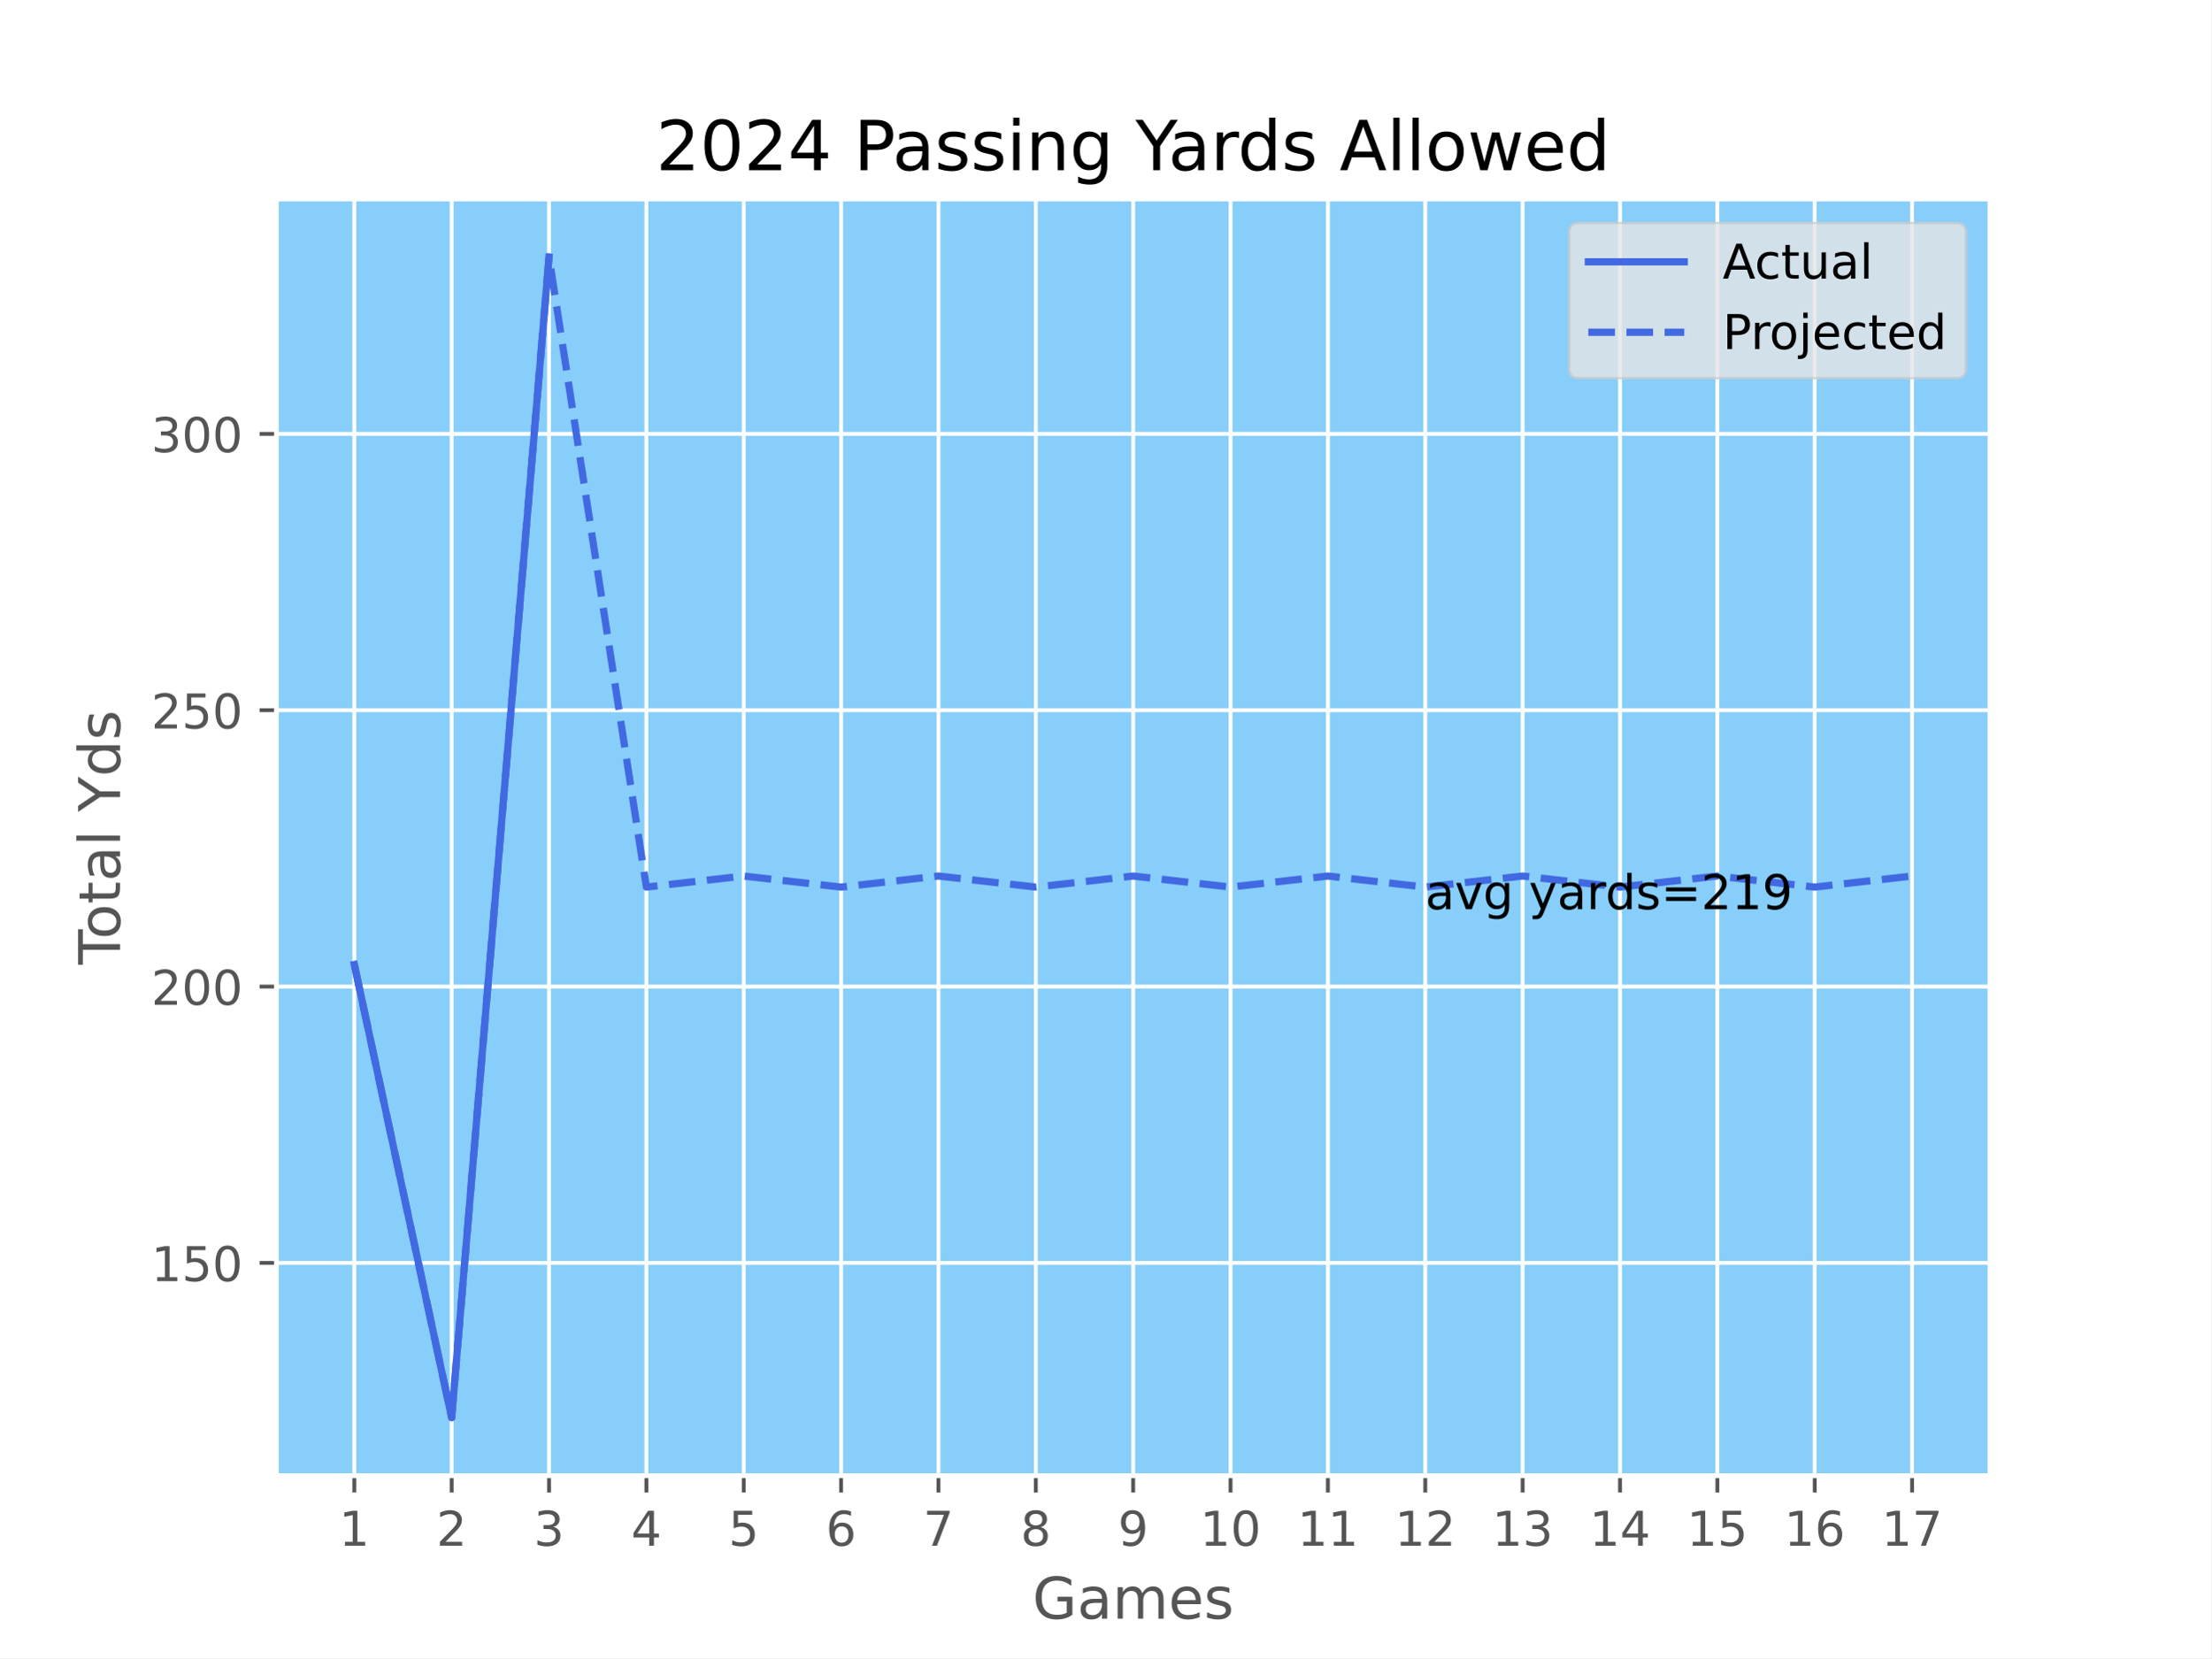
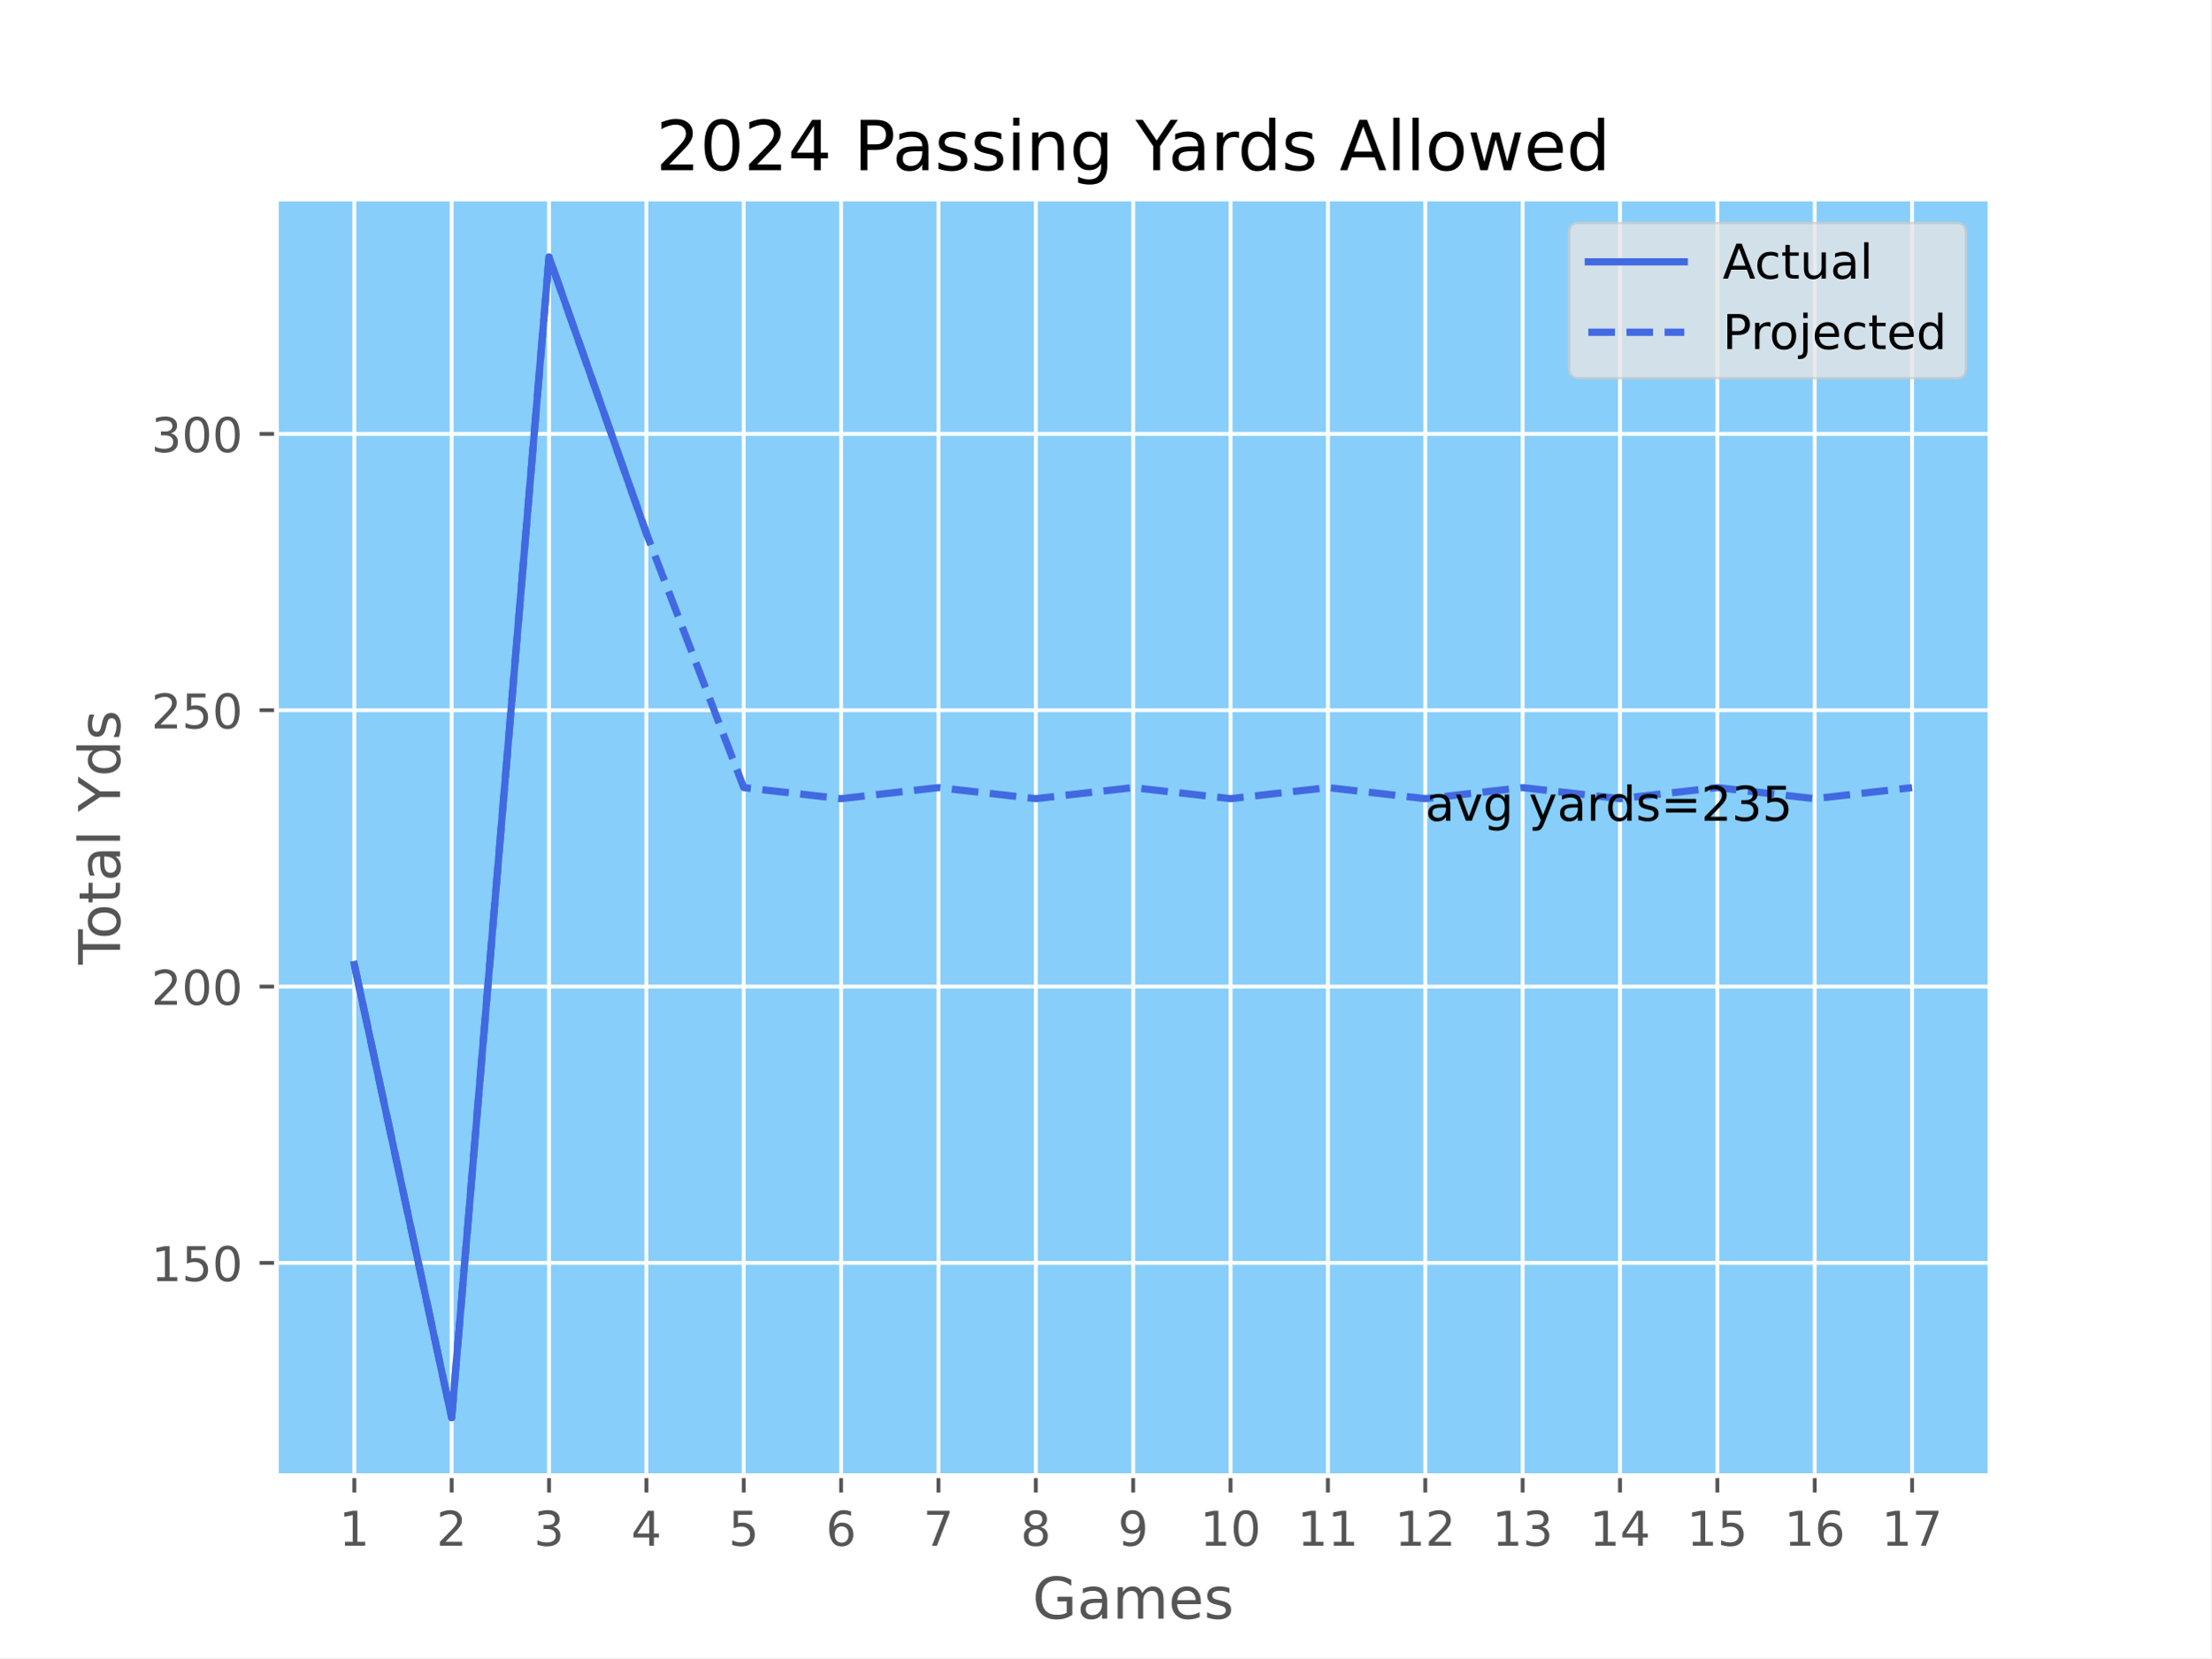
<svg xmlns="http://www.w3.org/2000/svg" xmlns:xlink="http://www.w3.org/1999/xlink" width="460.8pt" height="345.6pt" viewBox="0 0 460.8 345.6" version="1.1">
  <defs>
    <style type="text/css">*{stroke-linejoin: round; stroke-linecap: butt}</style>
  </defs>
  <g id="figure_1">
    <g id="patch_1">
      <path d="M 0 345.6  L 460.8 345.6  L 460.8 0  L 0 0  z " style="fill: #ffffff" />
    </g>
    <g id="axes_1">
      <g id="patch_2">
        <path d="M 57.6 307.584  L 414.72 307.584  L 414.72 41.472  L 57.6 41.472  z " style="fill: #87cefa" />
      </g>
      <g id="matplotlib.axis_1">
        <g id="xtick_1">
          <g id="line2d_1">
-             <path d="M 73.833 307.584  L 73.833 41.472  " clip-path="url(#p786f160456)" style="fill: none; stroke: #ffffff; stroke-width: 0.8; stroke-linecap: square" />
+             <path d="M 73.833 307.584  L 73.833 41.472  " clip-path="url(#pdea2c6ac23)" style="fill: none; stroke: #ffffff; stroke-width: 0.8; stroke-linecap: square" />
          </g>
          <g id="line2d_2">
            <defs>
-               <path id="mcdeb51362e" d="M 0 0  L 0 3.5  " style="stroke: #555555; stroke-width: 0.8" />
+               <path id="m2941af5ad9" d="M 0 0  L 0 3.5  " style="stroke: #555555; stroke-width: 0.8" />
            </defs>
            <g>
-               <use xlink:href="#mcdeb51362e" x="73.833" y="307.584" style="fill: #555555; stroke: #555555; stroke-width: 0.8" />
+               <use xlink:href="#m2941af5ad9" x="73.833" y="307.584" style="fill: #555555; stroke: #555555; stroke-width: 0.8" />
            </g>
          </g>
          <g id="text_1">
            <g style="fill: #555555" transform="translate(70.65148 322.1824) scale(0.1 -0.1)">
              <defs>
                <path id="DejaVuSans-31" d="M 794 531  L 1825 531  L 1825 4091  L 703 3866  L 703 4441  L 1819 4666  L 2450 4666  L 2450 531  L 3481 531  L 3481 0  L 794 0  L 794 531  z " transform="scale(0.015625)" />
              </defs>
              <use xlink:href="#DejaVuSans-31" />
            </g>
          </g>
        </g>
        <g id="xtick_2">
          <g id="line2d_3">
-             <path d="M 94.124 307.584  L 94.124 41.472  " clip-path="url(#p786f160456)" style="fill: none; stroke: #ffffff; stroke-width: 0.8; stroke-linecap: square" />
+             <path d="M 94.124 307.584  L 94.124 41.472  " clip-path="url(#pdea2c6ac23)" style="fill: none; stroke: #ffffff; stroke-width: 0.8; stroke-linecap: square" />
          </g>
          <g id="line2d_4">
            <g>
-               <use xlink:href="#mcdeb51362e" x="94.124" y="307.584" style="fill: #555555; stroke: #555555; stroke-width: 0.8" />
+               <use xlink:href="#m2941af5ad9" x="94.124" y="307.584" style="fill: #555555; stroke: #555555; stroke-width: 0.8" />
            </g>
          </g>
          <g id="text_2">
            <g style="fill: #555555" transform="translate(90.94239 322.1824) scale(0.1 -0.1)">
              <defs>
                <path id="DejaVuSans-32" d="M 1228 531  L 3431 531  L 3431 0  L 469 0  L 469 531  Q 828 903 1448 1529  Q 2069 2156 2228 2338  Q 2531 2678 2651 2914  Q 2772 3150 2772 3378  Q 2772 3750 2511 3984  Q 2250 4219 1831 4219  Q 1534 4219 1204 4116  Q 875 4013 500 3803  L 500 4441  Q 881 4594 1212 4672  Q 1544 4750 1819 4750  Q 2544 4750 2975 4387  Q 3406 4025 3406 3419  Q 3406 3131 3298 2873  Q 3191 2616 2906 2266  Q 2828 2175 2409 1742  Q 1991 1309 1228 531  z " transform="scale(0.015625)" />
              </defs>
              <use xlink:href="#DejaVuSans-32" />
            </g>
          </g>
        </g>
        <g id="xtick_3">
          <g id="line2d_5">
-             <path d="M 114.415 307.584  L 114.415 41.472  " clip-path="url(#p786f160456)" style="fill: none; stroke: #ffffff; stroke-width: 0.8; stroke-linecap: square" />
+             <path d="M 114.415 307.584  L 114.415 41.472  " clip-path="url(#pdea2c6ac23)" style="fill: none; stroke: #ffffff; stroke-width: 0.8; stroke-linecap: square" />
          </g>
          <g id="line2d_6">
            <g>
-               <use xlink:href="#mcdeb51362e" x="114.415" y="307.584" style="fill: #555555; stroke: #555555; stroke-width: 0.8" />
+               <use xlink:href="#m2941af5ad9" x="114.415" y="307.584" style="fill: #555555; stroke: #555555; stroke-width: 0.8" />
            </g>
          </g>
          <g id="text_3">
            <g style="fill: #555555" transform="translate(111.2333 322.1824) scale(0.1 -0.1)">
              <defs>
                <path id="DejaVuSans-33" d="M 2597 2516  Q 3050 2419 3304 2112  Q 3559 1806 3559 1356  Q 3559 666 3084 287  Q 2609 -91 1734 -91  Q 1441 -91 1130 -33  Q 819 25 488 141  L 488 750  Q 750 597 1062 519  Q 1375 441 1716 441  Q 2309 441 2620 675  Q 2931 909 2931 1356  Q 2931 1769 2642 2001  Q 2353 2234 1838 2234  L 1294 2234  L 1294 2753  L 1863 2753  Q 2328 2753 2575 2939  Q 2822 3125 2822 3475  Q 2822 3834 2567 4026  Q 2313 4219 1838 4219  Q 1578 4219 1281 4162  Q 984 4106 628 3988  L 628 4550  Q 988 4650 1302 4700  Q 1616 4750 1894 4750  Q 2613 4750 3031 4423  Q 3450 4097 3450 3541  Q 3450 3153 3228 2886  Q 3006 2619 2597 2516  z " transform="scale(0.015625)" />
              </defs>
              <use xlink:href="#DejaVuSans-33" />
            </g>
          </g>
        </g>
        <g id="xtick_4">
          <g id="line2d_7">
-             <path d="M 134.705 307.584  L 134.705 41.472  " clip-path="url(#p786f160456)" style="fill: none; stroke: #ffffff; stroke-width: 0.8; stroke-linecap: square" />
+             <path d="M 134.705 307.584  L 134.705 41.472  " clip-path="url(#pdea2c6ac23)" style="fill: none; stroke: #ffffff; stroke-width: 0.8; stroke-linecap: square" />
          </g>
          <g id="line2d_8">
            <g>
-               <use xlink:href="#mcdeb51362e" x="134.705" y="307.584" style="fill: #555555; stroke: #555555; stroke-width: 0.8" />
+               <use xlink:href="#m2941af5ad9" x="134.705" y="307.584" style="fill: #555555; stroke: #555555; stroke-width: 0.8" />
            </g>
          </g>
          <g id="text_4">
            <g style="fill: #555555" transform="translate(131.5242 322.1824) scale(0.1 -0.1)">
              <defs>
                <path id="DejaVuSans-34" d="M 2419 4116  L 825 1625  L 2419 1625  L 2419 4116  z M 2253 4666  L 3047 4666  L 3047 1625  L 3713 1625  L 3713 1100  L 3047 1100  L 3047 0  L 2419 0  L 2419 1100  L 313 1100  L 313 1709  L 2253 4666  z " transform="scale(0.015625)" />
              </defs>
              <use xlink:href="#DejaVuSans-34" />
            </g>
          </g>
        </g>
        <g id="xtick_5">
          <g id="line2d_9">
-             <path d="M 154.996 307.584  L 154.996 41.472  " clip-path="url(#p786f160456)" style="fill: none; stroke: #ffffff; stroke-width: 0.8; stroke-linecap: square" />
+             <path d="M 154.996 307.584  L 154.996 41.472  " clip-path="url(#pdea2c6ac23)" style="fill: none; stroke: #ffffff; stroke-width: 0.8; stroke-linecap: square" />
          </g>
          <g id="line2d_10">
            <g>
-               <use xlink:href="#mcdeb51362e" x="154.996" y="307.584" style="fill: #555555; stroke: #555555; stroke-width: 0.8" />
+               <use xlink:href="#m2941af5ad9" x="154.996" y="307.584" style="fill: #555555; stroke: #555555; stroke-width: 0.8" />
            </g>
          </g>
          <g id="text_5">
            <g style="fill: #555555" transform="translate(151.8151 322.1824) scale(0.1 -0.1)">
              <defs>
                <path id="DejaVuSans-35" d="M 691 4666  L 3169 4666  L 3169 4134  L 1269 4134  L 1269 2991  Q 1406 3038 1543 3061  Q 1681 3084 1819 3084  Q 2600 3084 3056 2656  Q 3513 2228 3513 1497  Q 3513 744 3044 326  Q 2575 -91 1722 -91  Q 1428 -91 1123 -41  Q 819 9 494 109  L 494 744  Q 775 591 1075 516  Q 1375 441 1709 441  Q 2250 441 2565 725  Q 2881 1009 2881 1497  Q 2881 1984 2565 2268  Q 2250 2553 1709 2553  Q 1456 2553 1204 2497  Q 953 2441 691 2322  L 691 4666  z " transform="scale(0.015625)" />
              </defs>
              <use xlink:href="#DejaVuSans-35" />
            </g>
          </g>
        </g>
        <g id="xtick_6">
          <g id="line2d_11">
-             <path d="M 175.287 307.584  L 175.287 41.472  " clip-path="url(#p786f160456)" style="fill: none; stroke: #ffffff; stroke-width: 0.8; stroke-linecap: square" />
+             <path d="M 175.287 307.584  L 175.287 41.472  " clip-path="url(#pdea2c6ac23)" style="fill: none; stroke: #ffffff; stroke-width: 0.8; stroke-linecap: square" />
          </g>
          <g id="line2d_12">
            <g>
-               <use xlink:href="#mcdeb51362e" x="175.287" y="307.584" style="fill: #555555; stroke: #555555; stroke-width: 0.8" />
+               <use xlink:href="#m2941af5ad9" x="175.287" y="307.584" style="fill: #555555; stroke: #555555; stroke-width: 0.8" />
            </g>
          </g>
          <g id="text_6">
            <g style="fill: #555555" transform="translate(172.106 322.1824) scale(0.1 -0.1)">
              <defs>
                <path id="DejaVuSans-36" d="M 2113 2584  Q 1688 2584 1439 2293  Q 1191 2003 1191 1497  Q 1191 994 1439 701  Q 1688 409 2113 409  Q 2538 409 2786 701  Q 3034 994 3034 1497  Q 3034 2003 2786 2293  Q 2538 2584 2113 2584  z M 3366 4563  L 3366 3988  Q 3128 4100 2886 4159  Q 2644 4219 2406 4219  Q 1781 4219 1451 3797  Q 1122 3375 1075 2522  Q 1259 2794 1537 2939  Q 1816 3084 2150 3084  Q 2853 3084 3261 2657  Q 3669 2231 3669 1497  Q 3669 778 3244 343  Q 2819 -91 2113 -91  Q 1303 -91 875 529  Q 447 1150 447 2328  Q 447 3434 972 4092  Q 1497 4750 2381 4750  Q 2619 4750 2861 4703  Q 3103 4656 3366 4563  z " transform="scale(0.015625)" />
              </defs>
              <use xlink:href="#DejaVuSans-36" />
            </g>
          </g>
        </g>
        <g id="xtick_7">
          <g id="line2d_13">
-             <path d="M 195.578 307.584  L 195.578 41.472  " clip-path="url(#p786f160456)" style="fill: none; stroke: #ffffff; stroke-width: 0.8; stroke-linecap: square" />
+             <path d="M 195.578 307.584  L 195.578 41.472  " clip-path="url(#pdea2c6ac23)" style="fill: none; stroke: #ffffff; stroke-width: 0.8; stroke-linecap: square" />
          </g>
          <g id="line2d_14">
            <g>
-               <use xlink:href="#mcdeb51362e" x="195.578" y="307.584" style="fill: #555555; stroke: #555555; stroke-width: 0.8" />
+               <use xlink:href="#m2941af5ad9" x="195.578" y="307.584" style="fill: #555555; stroke: #555555; stroke-width: 0.8" />
            </g>
          </g>
          <g id="text_7">
            <g style="fill: #555555" transform="translate(192.3969 322.1824) scale(0.1 -0.1)">
              <defs>
                <path id="DejaVuSans-37" d="M 525 4666  L 3525 4666  L 3525 4397  L 1831 0  L 1172 0  L 2766 4134  L 525 4134  L 525 4666  z " transform="scale(0.015625)" />
              </defs>
              <use xlink:href="#DejaVuSans-37" />
            </g>
          </g>
        </g>
        <g id="xtick_8">
          <g id="line2d_15">
-             <path d="M 215.869 307.584  L 215.869 41.472  " clip-path="url(#p786f160456)" style="fill: none; stroke: #ffffff; stroke-width: 0.8; stroke-linecap: square" />
+             <path d="M 215.869 307.584  L 215.869 41.472  " clip-path="url(#pdea2c6ac23)" style="fill: none; stroke: #ffffff; stroke-width: 0.8; stroke-linecap: square" />
          </g>
          <g id="line2d_16">
            <g>
-               <use xlink:href="#mcdeb51362e" x="215.869" y="307.584" style="fill: #555555; stroke: #555555; stroke-width: 0.8" />
+               <use xlink:href="#m2941af5ad9" x="215.869" y="307.584" style="fill: #555555; stroke: #555555; stroke-width: 0.8" />
            </g>
          </g>
          <g id="text_8">
            <g style="fill: #555555" transform="translate(212.6878 322.1824) scale(0.1 -0.1)">
              <defs>
                <path id="DejaVuSans-38" d="M 2034 2216  Q 1584 2216 1326 1975  Q 1069 1734 1069 1313  Q 1069 891 1326 650  Q 1584 409 2034 409  Q 2484 409 2743 651  Q 3003 894 3003 1313  Q 3003 1734 2745 1975  Q 2488 2216 2034 2216  z M 1403 2484  Q 997 2584 770 2862  Q 544 3141 544 3541  Q 544 4100 942 4425  Q 1341 4750 2034 4750  Q 2731 4750 3128 4425  Q 3525 4100 3525 3541  Q 3525 3141 3298 2862  Q 3072 2584 2669 2484  Q 3125 2378 3379 2068  Q 3634 1759 3634 1313  Q 3634 634 3220 271  Q 2806 -91 2034 -91  Q 1263 -91 848 271  Q 434 634 434 1313  Q 434 1759 690 2068  Q 947 2378 1403 2484  z M 1172 3481  Q 1172 3119 1398 2916  Q 1625 2713 2034 2713  Q 2441 2713 2670 2916  Q 2900 3119 2900 3481  Q 2900 3844 2670 4047  Q 2441 4250 2034 4250  Q 1625 4250 1398 4047  Q 1172 3844 1172 3481  z " transform="scale(0.015625)" />
              </defs>
              <use xlink:href="#DejaVuSans-38" />
            </g>
          </g>
        </g>
        <g id="xtick_9">
          <g id="line2d_17">
-             <path d="M 236.16 307.584  L 236.16 41.472  " clip-path="url(#p786f160456)" style="fill: none; stroke: #ffffff; stroke-width: 0.8; stroke-linecap: square" />
+             <path d="M 236.16 307.584  L 236.16 41.472  " clip-path="url(#pdea2c6ac23)" style="fill: none; stroke: #ffffff; stroke-width: 0.8; stroke-linecap: square" />
          </g>
          <g id="line2d_18">
            <g>
-               <use xlink:href="#mcdeb51362e" x="236.16" y="307.584" style="fill: #555555; stroke: #555555; stroke-width: 0.8" />
+               <use xlink:href="#m2941af5ad9" x="236.16" y="307.584" style="fill: #555555; stroke: #555555; stroke-width: 0.8" />
            </g>
          </g>
          <g id="text_9">
            <g style="fill: #555555" transform="translate(232.9787 322.1824) scale(0.1 -0.1)">
              <defs>
                <path id="DejaVuSans-39" d="M 703 97  L 703 672  Q 941 559 1184 500  Q 1428 441 1663 441  Q 2288 441 2617 861  Q 2947 1281 2994 2138  Q 2813 1869 2534 1725  Q 2256 1581 1919 1581  Q 1219 1581 811 2004  Q 403 2428 403 3163  Q 403 3881 828 4315  Q 1253 4750 1959 4750  Q 2769 4750 3195 4129  Q 3622 3509 3622 2328  Q 3622 1225 3098 567  Q 2575 -91 1691 -91  Q 1453 -91 1209 -44  Q 966 3 703 97  z M 1959 2075  Q 2384 2075 2632 2365  Q 2881 2656 2881 3163  Q 2881 3666 2632 3958  Q 2384 4250 1959 4250  Q 1534 4250 1286 3958  Q 1038 3666 1038 3163  Q 1038 2656 1286 2365  Q 1534 2075 1959 2075  z " transform="scale(0.015625)" />
              </defs>
              <use xlink:href="#DejaVuSans-39" />
            </g>
          </g>
        </g>
        <g id="xtick_10">
          <g id="line2d_19">
-             <path d="M 256.451 307.584  L 256.451 41.472  " clip-path="url(#p786f160456)" style="fill: none; stroke: #ffffff; stroke-width: 0.8; stroke-linecap: square" />
+             <path d="M 256.451 307.584  L 256.451 41.472  " clip-path="url(#pdea2c6ac23)" style="fill: none; stroke: #ffffff; stroke-width: 0.8; stroke-linecap: square" />
          </g>
          <g id="line2d_20">
            <g>
-               <use xlink:href="#mcdeb51362e" x="256.451" y="307.584" style="fill: #555555; stroke: #555555; stroke-width: 0.8" />
+               <use xlink:href="#m2941af5ad9" x="256.451" y="307.584" style="fill: #555555; stroke: #555555; stroke-width: 0.8" />
            </g>
          </g>
          <g id="text_10">
            <g style="fill: #555555" transform="translate(250.0884 322.1824) scale(0.1 -0.1)">
              <defs>
                <path id="DejaVuSans-30" d="M 2034 4250  Q 1547 4250 1301 3770  Q 1056 3291 1056 2328  Q 1056 1369 1301 889  Q 1547 409 2034 409  Q 2525 409 2770 889  Q 3016 1369 3016 2328  Q 3016 3291 2770 3770  Q 2525 4250 2034 4250  z M 2034 4750  Q 2819 4750 3233 4129  Q 3647 3509 3647 2328  Q 3647 1150 3233 529  Q 2819 -91 2034 -91  Q 1250 -91 836 529  Q 422 1150 422 2328  Q 422 3509 836 4129  Q 1250 4750 2034 4750  z " transform="scale(0.015625)" />
              </defs>
              <use xlink:href="#DejaVuSans-31" />
              <use xlink:href="#DejaVuSans-30" x="63.623" />
            </g>
          </g>
        </g>
        <g id="xtick_11">
          <g id="line2d_21">
-             <path d="M 276.742 307.584  L 276.742 41.472  " clip-path="url(#p786f160456)" style="fill: none; stroke: #ffffff; stroke-width: 0.8; stroke-linecap: square" />
+             <path d="M 276.742 307.584  L 276.742 41.472  " clip-path="url(#pdea2c6ac23)" style="fill: none; stroke: #ffffff; stroke-width: 0.8; stroke-linecap: square" />
          </g>
          <g id="line2d_22">
            <g>
-               <use xlink:href="#mcdeb51362e" x="276.742" y="307.584" style="fill: #555555; stroke: #555555; stroke-width: 0.8" />
+               <use xlink:href="#m2941af5ad9" x="276.742" y="307.584" style="fill: #555555; stroke: #555555; stroke-width: 0.8" />
            </g>
          </g>
          <g id="text_11">
            <g style="fill: #555555" transform="translate(270.3793 322.1824) scale(0.1 -0.1)">
              <use xlink:href="#DejaVuSans-31" />
              <use xlink:href="#DejaVuSans-31" x="63.623" />
            </g>
          </g>
        </g>
        <g id="xtick_12">
          <g id="line2d_23">
-             <path d="M 297.033 307.584  L 297.033 41.472  " clip-path="url(#p786f160456)" style="fill: none; stroke: #ffffff; stroke-width: 0.8; stroke-linecap: square" />
+             <path d="M 297.033 307.584  L 297.033 41.472  " clip-path="url(#pdea2c6ac23)" style="fill: none; stroke: #ffffff; stroke-width: 0.8; stroke-linecap: square" />
          </g>
          <g id="line2d_24">
            <g>
-               <use xlink:href="#mcdeb51362e" x="297.033" y="307.584" style="fill: #555555; stroke: #555555; stroke-width: 0.8" />
+               <use xlink:href="#m2941af5ad9" x="297.033" y="307.584" style="fill: #555555; stroke: #555555; stroke-width: 0.8" />
            </g>
          </g>
          <g id="text_12">
            <g style="fill: #555555" transform="translate(290.6702 322.1824) scale(0.1 -0.1)">
              <use xlink:href="#DejaVuSans-31" />
              <use xlink:href="#DejaVuSans-32" x="63.623" />
            </g>
          </g>
        </g>
        <g id="xtick_13">
          <g id="line2d_25">
-             <path d="M 317.324 307.584  L 317.324 41.472  " clip-path="url(#p786f160456)" style="fill: none; stroke: #ffffff; stroke-width: 0.8; stroke-linecap: square" />
+             <path d="M 317.324 307.584  L 317.324 41.472  " clip-path="url(#pdea2c6ac23)" style="fill: none; stroke: #ffffff; stroke-width: 0.8; stroke-linecap: square" />
          </g>
          <g id="line2d_26">
            <g>
-               <use xlink:href="#mcdeb51362e" x="317.324" y="307.584" style="fill: #555555; stroke: #555555; stroke-width: 0.8" />
+               <use xlink:href="#m2941af5ad9" x="317.324" y="307.584" style="fill: #555555; stroke: #555555; stroke-width: 0.8" />
            </g>
          </g>
          <g id="text_13">
            <g style="fill: #555555" transform="translate(310.9611 322.1824) scale(0.1 -0.1)">
              <use xlink:href="#DejaVuSans-31" />
              <use xlink:href="#DejaVuSans-33" x="63.623" />
            </g>
          </g>
        </g>
        <g id="xtick_14">
          <g id="line2d_27">
-             <path d="M 337.615 307.584  L 337.615 41.472  " clip-path="url(#p786f160456)" style="fill: none; stroke: #ffffff; stroke-width: 0.8; stroke-linecap: square" />
+             <path d="M 337.615 307.584  L 337.615 41.472  " clip-path="url(#pdea2c6ac23)" style="fill: none; stroke: #ffffff; stroke-width: 0.8; stroke-linecap: square" />
          </g>
          <g id="line2d_28">
            <g>
-               <use xlink:href="#mcdeb51362e" x="337.615" y="307.584" style="fill: #555555; stroke: #555555; stroke-width: 0.8" />
+               <use xlink:href="#m2941af5ad9" x="337.615" y="307.584" style="fill: #555555; stroke: #555555; stroke-width: 0.8" />
            </g>
          </g>
          <g id="text_14">
            <g style="fill: #555555" transform="translate(331.252 322.1824) scale(0.1 -0.1)">
              <use xlink:href="#DejaVuSans-31" />
              <use xlink:href="#DejaVuSans-34" x="63.623" />
            </g>
          </g>
        </g>
        <g id="xtick_15">
          <g id="line2d_29">
-             <path d="M 357.905 307.584  L 357.905 41.472  " clip-path="url(#p786f160456)" style="fill: none; stroke: #ffffff; stroke-width: 0.8; stroke-linecap: square" />
+             <path d="M 357.905 307.584  L 357.905 41.472  " clip-path="url(#pdea2c6ac23)" style="fill: none; stroke: #ffffff; stroke-width: 0.8; stroke-linecap: square" />
          </g>
          <g id="line2d_30">
            <g>
-               <use xlink:href="#mcdeb51362e" x="357.905" y="307.584" style="fill: #555555; stroke: #555555; stroke-width: 0.8" />
+               <use xlink:href="#m2941af5ad9" x="357.905" y="307.584" style="fill: #555555; stroke: #555555; stroke-width: 0.8" />
            </g>
          </g>
          <g id="text_15">
            <g style="fill: #555555" transform="translate(351.543 322.1824) scale(0.1 -0.1)">
              <use xlink:href="#DejaVuSans-31" />
              <use xlink:href="#DejaVuSans-35" x="63.623" />
            </g>
          </g>
        </g>
        <g id="xtick_16">
          <g id="line2d_31">
-             <path d="M 378.196 307.584  L 378.196 41.472  " clip-path="url(#p786f160456)" style="fill: none; stroke: #ffffff; stroke-width: 0.8; stroke-linecap: square" />
+             <path d="M 378.196 307.584  L 378.196 41.472  " clip-path="url(#pdea2c6ac23)" style="fill: none; stroke: #ffffff; stroke-width: 0.8; stroke-linecap: square" />
          </g>
          <g id="line2d_32">
            <g>
-               <use xlink:href="#mcdeb51362e" x="378.196" y="307.584" style="fill: #555555; stroke: #555555; stroke-width: 0.8" />
+               <use xlink:href="#m2941af5ad9" x="378.196" y="307.584" style="fill: #555555; stroke: #555555; stroke-width: 0.8" />
            </g>
          </g>
          <g id="text_16">
            <g style="fill: #555555" transform="translate(371.8339 322.1824) scale(0.1 -0.1)">
              <use xlink:href="#DejaVuSans-31" />
              <use xlink:href="#DejaVuSans-36" x="63.623" />
            </g>
          </g>
        </g>
        <g id="xtick_17">
          <g id="line2d_33">
-             <path d="M 398.487 307.584  L 398.487 41.472  " clip-path="url(#p786f160456)" style="fill: none; stroke: #ffffff; stroke-width: 0.8; stroke-linecap: square" />
+             <path d="M 398.487 307.584  L 398.487 41.472  " clip-path="url(#pdea2c6ac23)" style="fill: none; stroke: #ffffff; stroke-width: 0.8; stroke-linecap: square" />
          </g>
          <g id="line2d_34">
            <g>
-               <use xlink:href="#mcdeb51362e" x="398.487" y="307.584" style="fill: #555555; stroke: #555555; stroke-width: 0.8" />
+               <use xlink:href="#m2941af5ad9" x="398.487" y="307.584" style="fill: #555555; stroke: #555555; stroke-width: 0.8" />
            </g>
          </g>
          <g id="text_17">
            <g style="fill: #555555" transform="translate(392.1248 322.1824) scale(0.1 -0.1)">
              <use xlink:href="#DejaVuSans-31" />
              <use xlink:href="#DejaVuSans-37" x="63.623" />
            </g>
          </g>
        </g>
        <g id="text_18">
          <g style="fill: #555555" transform="translate(215.1722 337.3802) scale(0.12 -0.12)">
            <defs>
              <path id="DejaVuSans-47" d="M 3809 666  L 3809 1919  L 2778 1919  L 2778 2438  L 4434 2438  L 4434 434  Q 4069 175 3628 42  Q 3188 -91 2688 -91  Q 1594 -91 976 548  Q 359 1188 359 2328  Q 359 3472 976 4111  Q 1594 4750 2688 4750  Q 3144 4750 3555 4637  Q 3966 4525 4313 4306  L 4313 3634  Q 3963 3931 3569 4081  Q 3175 4231 2741 4231  Q 1884 4231 1454 3753  Q 1025 3275 1025 2328  Q 1025 1384 1454 906  Q 1884 428 2741 428  Q 3075 428 3337 486  Q 3600 544 3809 666  z " transform="scale(0.015625)" />
              <path id="DejaVuSans-61" d="M 2194 1759  Q 1497 1759 1228 1600  Q 959 1441 959 1056  Q 959 750 1161 570  Q 1363 391 1709 391  Q 2188 391 2477 730  Q 2766 1069 2766 1631  L 2766 1759  L 2194 1759  z M 3341 1997  L 3341 0  L 2766 0  L 2766 531  Q 2569 213 2275 61  Q 1981 -91 1556 -91  Q 1019 -91 701 211  Q 384 513 384 1019  Q 384 1609 779 1909  Q 1175 2209 1959 2209  L 2766 2209  L 2766 2266  Q 2766 2663 2505 2880  Q 2244 3097 1772 3097  Q 1472 3097 1187 3025  Q 903 2953 641 2809  L 641 3341  Q 956 3463 1253 3523  Q 1550 3584 1831 3584  Q 2591 3584 2966 3190  Q 3341 2797 3341 1997  z " transform="scale(0.015625)" />
              <path id="DejaVuSans-6d" d="M 3328 2828  Q 3544 3216 3844 3400  Q 4144 3584 4550 3584  Q 5097 3584 5394 3201  Q 5691 2819 5691 2113  L 5691 0  L 5113 0  L 5113 2094  Q 5113 2597 4934 2840  Q 4756 3084 4391 3084  Q 3944 3084 3684 2787  Q 3425 2491 3425 1978  L 3425 0  L 2847 0  L 2847 2094  Q 2847 2600 2669 2842  Q 2491 3084 2119 3084  Q 1678 3084 1418 2786  Q 1159 2488 1159 1978  L 1159 0  L 581 0  L 581 3500  L 1159 3500  L 1159 2956  Q 1356 3278 1631 3431  Q 1906 3584 2284 3584  Q 2666 3584 2933 3390  Q 3200 3197 3328 2828  z " transform="scale(0.015625)" />
              <path id="DejaVuSans-65" d="M 3597 1894  L 3597 1613  L 953 1613  Q 991 1019 1311 708  Q 1631 397 2203 397  Q 2534 397 2845 478  Q 3156 559 3463 722  L 3463 178  Q 3153 47 2828 -22  Q 2503 -91 2169 -91  Q 1331 -91 842 396  Q 353 884 353 1716  Q 353 2575 817 3079  Q 1281 3584 2069 3584  Q 2775 3584 3186 3129  Q 3597 2675 3597 1894  z M 3022 2063  Q 3016 2534 2758 2815  Q 2500 3097 2075 3097  Q 1594 3097 1305 2825  Q 1016 2553 972 2059  L 3022 2063  z " transform="scale(0.015625)" />
              <path id="DejaVuSans-73" d="M 2834 3397  L 2834 2853  Q 2591 2978 2328 3040  Q 2066 3103 1784 3103  Q 1356 3103 1142 2972  Q 928 2841 928 2578  Q 928 2378 1081 2264  Q 1234 2150 1697 2047  L 1894 2003  Q 2506 1872 2764 1633  Q 3022 1394 3022 966  Q 3022 478 2636 193  Q 2250 -91 1575 -91  Q 1294 -91 989 -36  Q 684 19 347 128  L 347 722  Q 666 556 975 473  Q 1284 391 1588 391  Q 1994 391 2212 530  Q 2431 669 2431 922  Q 2431 1156 2273 1281  Q 2116 1406 1581 1522  L 1381 1569  Q 847 1681 609 1914  Q 372 2147 372 2553  Q 372 3047 722 3315  Q 1072 3584 1716 3584  Q 2034 3584 2315 3537  Q 2597 3491 2834 3397  z " transform="scale(0.015625)" />
            </defs>
            <use xlink:href="#DejaVuSans-47" />
            <use xlink:href="#DejaVuSans-61" x="77.49" />
            <use xlink:href="#DejaVuSans-6d" x="138.77" />
            <use xlink:href="#DejaVuSans-65" x="236.182" />
            <use xlink:href="#DejaVuSans-73" x="297.705" />
          </g>
        </g>
      </g>
      <g id="matplotlib.axis_2">
        <g id="ytick_1">
          <g id="line2d_35">
-             <path d="M 57.6 263.232  L 414.72 263.232  " clip-path="url(#p786f160456)" style="fill: none; stroke: #ffffff; stroke-width: 0.8; stroke-linecap: square" />
+             <path d="M 57.6 263.232  L 414.72 263.232  " clip-path="url(#pdea2c6ac23)" style="fill: none; stroke: #ffffff; stroke-width: 0.8; stroke-linecap: square" />
          </g>
          <g id="line2d_36">
            <defs>
-               <path id="m94ec93b165" d="M 0 0  L -3.5 0  " style="stroke: #555555; stroke-width: 0.8" />
+               <path id="m38291103ce" d="M 0 0  L -3.5 0  " style="stroke: #555555; stroke-width: 0.8" />
            </defs>
            <g>
-               <use xlink:href="#m94ec93b165" x="57.6" y="263.232" style="fill: #555555; stroke: #555555; stroke-width: 0.8" />
+               <use xlink:href="#m38291103ce" x="57.6" y="263.232" style="fill: #555555; stroke: #555555; stroke-width: 0.8" />
            </g>
          </g>
          <g id="text_19">
            <g style="fill: #555555" transform="translate(31.5125 267.0312) scale(0.1 -0.1)">
              <use xlink:href="#DejaVuSans-31" />
              <use xlink:href="#DejaVuSans-35" x="63.623" />
              <use xlink:href="#DejaVuSans-30" x="127.246" />
            </g>
          </g>
        </g>
        <g id="ytick_2">
          <g id="line2d_37">
-             <path d="M 57.6 205.632  L 414.72 205.632  " clip-path="url(#p786f160456)" style="fill: none; stroke: #ffffff; stroke-width: 0.8; stroke-linecap: square" />
+             <path d="M 57.6 205.632  L 414.72 205.632  " clip-path="url(#pdea2c6ac23)" style="fill: none; stroke: #ffffff; stroke-width: 0.8; stroke-linecap: square" />
          </g>
          <g id="line2d_38">
            <g>
-               <use xlink:href="#m94ec93b165" x="57.6" y="205.632" style="fill: #555555; stroke: #555555; stroke-width: 0.8" />
+               <use xlink:href="#m38291103ce" x="57.6" y="205.632" style="fill: #555555; stroke: #555555; stroke-width: 0.8" />
            </g>
          </g>
          <g id="text_20">
            <g style="fill: #555555" transform="translate(31.5125 209.4312) scale(0.1 -0.1)">
              <use xlink:href="#DejaVuSans-32" />
              <use xlink:href="#DejaVuSans-30" x="63.623" />
              <use xlink:href="#DejaVuSans-30" x="127.246" />
            </g>
          </g>
        </g>
        <g id="ytick_3">
          <g id="line2d_39">
-             <path d="M 57.6 148.032  L 414.72 148.032  " clip-path="url(#p786f160456)" style="fill: none; stroke: #ffffff; stroke-width: 0.8; stroke-linecap: square" />
+             <path d="M 57.6 148.032  L 414.72 148.032  " clip-path="url(#pdea2c6ac23)" style="fill: none; stroke: #ffffff; stroke-width: 0.8; stroke-linecap: square" />
          </g>
          <g id="line2d_40">
            <g>
-               <use xlink:href="#m94ec93b165" x="57.6" y="148.032" style="fill: #555555; stroke: #555555; stroke-width: 0.8" />
+               <use xlink:href="#m38291103ce" x="57.6" y="148.032" style="fill: #555555; stroke: #555555; stroke-width: 0.8" />
            </g>
          </g>
          <g id="text_21">
            <g style="fill: #555555" transform="translate(31.5125 151.8312) scale(0.1 -0.1)">
              <use xlink:href="#DejaVuSans-32" />
              <use xlink:href="#DejaVuSans-35" x="63.623" />
              <use xlink:href="#DejaVuSans-30" x="127.246" />
            </g>
          </g>
        </g>
        <g id="ytick_4">
          <g id="line2d_41">
-             <path d="M 57.6 90.432  L 414.72 90.432  " clip-path="url(#p786f160456)" style="fill: none; stroke: #ffffff; stroke-width: 0.8; stroke-linecap: square" />
+             <path d="M 57.6 90.432  L 414.72 90.432  " clip-path="url(#pdea2c6ac23)" style="fill: none; stroke: #ffffff; stroke-width: 0.8; stroke-linecap: square" />
          </g>
          <g id="line2d_42">
            <g>
-               <use xlink:href="#m94ec93b165" x="57.6" y="90.432" style="fill: #555555; stroke: #555555; stroke-width: 0.8" />
+               <use xlink:href="#m38291103ce" x="57.6" y="90.432" style="fill: #555555; stroke: #555555; stroke-width: 0.8" />
            </g>
          </g>
          <g id="text_22">
            <g style="fill: #555555" transform="translate(31.5125 94.23122) scale(0.1 -0.1)">
              <use xlink:href="#DejaVuSans-33" />
              <use xlink:href="#DejaVuSans-30" x="63.623" />
              <use xlink:href="#DejaVuSans-30" x="127.246" />
            </g>
          </g>
        </g>
        <g id="text_23">
          <g style="fill: #555555" transform="translate(25.01687 201.0461) rotate(-90) scale(0.12 -0.12)">
            <defs>
              <path id="DejaVuSans-54" d="M -19 4666  L 3928 4666  L 3928 4134  L 2272 4134  L 2272 0  L 1638 0  L 1638 4134  L -19 4134  L -19 4666  z " transform="scale(0.015625)" />
              <path id="DejaVuSans-6f" d="M 1959 3097  Q 1497 3097 1228 2736  Q 959 2375 959 1747  Q 959 1119 1226 758  Q 1494 397 1959 397  Q 2419 397 2687 759  Q 2956 1122 2956 1747  Q 2956 2369 2687 2733  Q 2419 3097 1959 3097  z M 1959 3584  Q 2709 3584 3137 3096  Q 3566 2609 3566 1747  Q 3566 888 3137 398  Q 2709 -91 1959 -91  Q 1206 -91 779 398  Q 353 888 353 1747  Q 353 2609 779 3096  Q 1206 3584 1959 3584  z " transform="scale(0.015625)" />
              <path id="DejaVuSans-74" d="M 1172 4494  L 1172 3500  L 2356 3500  L 2356 3053  L 1172 3053  L 1172 1153  Q 1172 725 1289 603  Q 1406 481 1766 481  L 2356 481  L 2356 0  L 1766 0  Q 1100 0 847 248  Q 594 497 594 1153  L 594 3053  L 172 3053  L 172 3500  L 594 3500  L 594 4494  L 1172 4494  z " transform="scale(0.015625)" />
              <path id="DejaVuSans-6c" d="M 603 4863  L 1178 4863  L 1178 0  L 603 0  L 603 4863  z " transform="scale(0.015625)" />
              <path id="DejaVuSans-20" transform="scale(0.015625)" />
              <path id="DejaVuSans-59" d="M -13 4666  L 666 4666  L 1959 2747  L 3244 4666  L 3922 4666  L 2272 2222  L 2272 0  L 1638 0  L 1638 2222  L -13 4666  z " transform="scale(0.015625)" />
              <path id="DejaVuSans-64" d="M 2906 2969  L 2906 4863  L 3481 4863  L 3481 0  L 2906 0  L 2906 525  Q 2725 213 2448 61  Q 2172 -91 1784 -91  Q 1150 -91 751 415  Q 353 922 353 1747  Q 353 2572 751 3078  Q 1150 3584 1784 3584  Q 2172 3584 2448 3432  Q 2725 3281 2906 2969  z M 947 1747  Q 947 1113 1208 752  Q 1469 391 1925 391  Q 2381 391 2643 752  Q 2906 1113 2906 1747  Q 2906 2381 2643 2742  Q 2381 3103 1925 3103  Q 1469 3103 1208 2742  Q 947 2381 947 1747  z " transform="scale(0.015625)" />
            </defs>
            <use xlink:href="#DejaVuSans-54" />
            <use xlink:href="#DejaVuSans-6f" x="44.084" />
            <use xlink:href="#DejaVuSans-74" x="105.266" />
            <use xlink:href="#DejaVuSans-61" x="144.475" />
            <use xlink:href="#DejaVuSans-6c" x="205.754" />
            <use xlink:href="#DejaVuSans-20" x="233.537" />
            <use xlink:href="#DejaVuSans-59" x="265.324" />
            <use xlink:href="#DejaVuSans-64" x="326.408" />
            <use xlink:href="#DejaVuSans-73" x="389.885" />
          </g>
        </g>
      </g>
      <g id="line2d_43">
-         <path d="M 73.833 201.024  L 94.124 295.488  L 114.415 53.568  " clip-path="url(#p786f160456)" style="fill: none; stroke: #4169e1; stroke-width: 1.5; stroke-linecap: square" />
+         <path d="M 73.833 201.024  L 94.124 295.488  L 114.415 53.568  L 134.705 111.168  " clip-path="url(#pdea2c6ac23)" style="fill: none; stroke: #4169e1; stroke-width: 1.5; stroke-linecap: square" />
      </g>
      <g id="line2d_44">
-         <path d="M 73.833 201.024  L 94.124 295.488  L 114.415 53.568  L 134.705 184.896  L 154.996 182.592  L 175.287 184.896  L 195.578 182.592  L 215.869 184.896  L 236.16 182.592  L 256.451 184.896  L 276.742 182.592  L 297.033 184.896  L 317.324 182.592  L 337.615 184.896  L 357.905 182.592  L 378.196 184.896  L 398.487 182.592  " clip-path="url(#p786f160456)" style="fill: none; stroke-dasharray: 5.55,2.4; stroke-dashoffset: 0; stroke: #4169e1; stroke-width: 1.5" />
+         <path d="M 73.833 201.024  L 94.124 295.488  L 114.415 53.568  L 134.705 111.168  L 154.996 164.16  L 175.287 166.464  L 195.578 164.16  L 215.869 166.464  L 236.16 164.16  L 256.451 166.464  L 276.742 164.16  L 297.033 166.464  L 317.324 164.16  L 337.615 166.464  L 357.905 164.16  L 378.196 166.464  L 398.487 164.16  " clip-path="url(#pdea2c6ac23)" style="fill: none; stroke-dasharray: 5.55,2.4; stroke-dashoffset: 0; stroke: #4169e1; stroke-width: 1.5" />
      </g>
      <g id="patch_3">
        <path d="M 57.6 307.584  L 57.6 41.472  " style="fill: none; stroke: #ffffff; stroke-linejoin: miter; stroke-linecap: square" />
      </g>
      <g id="patch_4">
        <path d="M 414.72 307.584  L 414.72 41.472  " style="fill: none; stroke: #ffffff; stroke-linejoin: miter; stroke-linecap: square" />
      </g>
      <g id="patch_5">
        <path d="M 57.6 307.584  L 414.72 307.584  " style="fill: none; stroke: #ffffff; stroke-linejoin: miter; stroke-linecap: square" />
      </g>
      <g id="patch_6">
        <path d="M 57.6 41.472  L 414.72 41.472  " style="fill: none; stroke: #ffffff; stroke-linejoin: miter; stroke-linecap: square" />
      </g>
      <g id="text_24">
-         <g transform="translate(297.0327 189.504) scale(0.1 -0.1)">
+         <g transform="translate(297.0327 171.072) scale(0.1 -0.1)">
          <defs>
            <path id="DejaVuSans-76" d="M 191 3500  L 800 3500  L 1894 563  L 2988 3500  L 3597 3500  L 2284 0  L 1503 0  L 191 3500  z " transform="scale(0.015625)" />
            <path id="DejaVuSans-67" d="M 2906 1791  Q 2906 2416 2648 2759  Q 2391 3103 1925 3103  Q 1463 3103 1205 2759  Q 947 2416 947 1791  Q 947 1169 1205 825  Q 1463 481 1925 481  Q 2391 481 2648 825  Q 2906 1169 2906 1791  z M 3481 434  Q 3481 -459 3084 -895  Q 2688 -1331 1869 -1331  Q 1566 -1331 1297 -1286  Q 1028 -1241 775 -1147  L 775 -588  Q 1028 -725 1275 -790  Q 1522 -856 1778 -856  Q 2344 -856 2625 -561  Q 2906 -266 2906 331  L 2906 616  Q 2728 306 2450 153  Q 2172 0 1784 0  Q 1141 0 747 490  Q 353 981 353 1791  Q 353 2603 747 3093  Q 1141 3584 1784 3584  Q 2172 3584 2450 3431  Q 2728 3278 2906 2969  L 2906 3500  L 3481 3500  L 3481 434  z " transform="scale(0.015625)" />
            <path id="DejaVuSans-79" d="M 2059 -325  Q 1816 -950 1584 -1140  Q 1353 -1331 966 -1331  L 506 -1331  L 506 -850  L 844 -850  Q 1081 -850 1212 -737  Q 1344 -625 1503 -206  L 1606 56  L 191 3500  L 800 3500  L 1894 763  L 2988 3500  L 3597 3500  L 2059 -325  z " transform="scale(0.015625)" />
            <path id="DejaVuSans-72" d="M 2631 2963  Q 2534 3019 2420 3045  Q 2306 3072 2169 3072  Q 1681 3072 1420 2755  Q 1159 2438 1159 1844  L 1159 0  L 581 0  L 581 3500  L 1159 3500  L 1159 2956  Q 1341 3275 1631 3429  Q 1922 3584 2338 3584  Q 2397 3584 2469 3576  Q 2541 3569 2628 3553  L 2631 2963  z " transform="scale(0.015625)" />
            <path id="DejaVuSans-3d" d="M 678 2906  L 4684 2906  L 4684 2381  L 678 2381  L 678 2906  z M 678 1631  L 4684 1631  L 4684 1100  L 678 1100  L 678 1631  z " transform="scale(0.015625)" />
          </defs>
          <use xlink:href="#DejaVuSans-61" />
          <use xlink:href="#DejaVuSans-76" x="61.279" />
          <use xlink:href="#DejaVuSans-67" x="120.459" />
          <use xlink:href="#DejaVuSans-20" x="183.936" />
          <use xlink:href="#DejaVuSans-79" x="215.723" />
          <use xlink:href="#DejaVuSans-61" x="274.902" />
          <use xlink:href="#DejaVuSans-72" x="336.182" />
          <use xlink:href="#DejaVuSans-64" x="375.545" />
          <use xlink:href="#DejaVuSans-73" x="439.021" />
          <use xlink:href="#DejaVuSans-3d" x="491.121" />
          <use xlink:href="#DejaVuSans-32" x="574.91" />
-           <use xlink:href="#DejaVuSans-31" x="638.533" />
-           <use xlink:href="#DejaVuSans-39" x="702.156" />
+           <use xlink:href="#DejaVuSans-33" x="638.533" />
+           <use xlink:href="#DejaVuSans-35" x="702.156" />
        </g>
      </g>
      <g id="text_25">
        <g transform="translate(136.71 35.472) scale(0.144 -0.144)">
          <defs>
            <path id="DejaVuSans-50" d="M 1259 4147  L 1259 2394  L 2053 2394  Q 2494 2394 2734 2622  Q 2975 2850 2975 3272  Q 2975 3691 2734 3919  Q 2494 4147 2053 4147  L 1259 4147  z M 628 4666  L 2053 4666  Q 2838 4666 3239 4311  Q 3641 3956 3641 3272  Q 3641 2581 3239 2228  Q 2838 1875 2053 1875  L 1259 1875  L 1259 0  L 628 0  L 628 4666  z " transform="scale(0.015625)" />
            <path id="DejaVuSans-69" d="M 603 3500  L 1178 3500  L 1178 0  L 603 0  L 603 3500  z M 603 4863  L 1178 4863  L 1178 4134  L 603 4134  L 603 4863  z " transform="scale(0.015625)" />
            <path id="DejaVuSans-6e" d="M 3513 2113  L 3513 0  L 2938 0  L 2938 2094  Q 2938 2591 2744 2837  Q 2550 3084 2163 3084  Q 1697 3084 1428 2787  Q 1159 2491 1159 1978  L 1159 0  L 581 0  L 581 3500  L 1159 3500  L 1159 2956  Q 1366 3272 1645 3428  Q 1925 3584 2291 3584  Q 2894 3584 3203 3211  Q 3513 2838 3513 2113  z " transform="scale(0.015625)" />
            <path id="DejaVuSans-41" d="M 2188 4044  L 1331 1722  L 3047 1722  L 2188 4044  z M 1831 4666  L 2547 4666  L 4325 0  L 3669 0  L 3244 1197  L 1141 1197  L 716 0  L 50 0  L 1831 4666  z " transform="scale(0.015625)" />
            <path id="DejaVuSans-77" d="M 269 3500  L 844 3500  L 1563 769  L 2278 3500  L 2956 3500  L 3675 769  L 4391 3500  L 4966 3500  L 4050 0  L 3372 0  L 2619 2869  L 1863 0  L 1184 0  L 269 3500  z " transform="scale(0.015625)" />
          </defs>
          <use xlink:href="#DejaVuSans-32" />
          <use xlink:href="#DejaVuSans-30" x="63.623" />
          <use xlink:href="#DejaVuSans-32" x="127.246" />
          <use xlink:href="#DejaVuSans-34" x="190.869" />
          <use xlink:href="#DejaVuSans-20" x="254.492" />
          <use xlink:href="#DejaVuSans-50" x="286.279" />
          <use xlink:href="#DejaVuSans-61" x="342.082" />
          <use xlink:href="#DejaVuSans-73" x="403.361" />
          <use xlink:href="#DejaVuSans-73" x="455.461" />
          <use xlink:href="#DejaVuSans-69" x="507.561" />
          <use xlink:href="#DejaVuSans-6e" x="535.344" />
          <use xlink:href="#DejaVuSans-67" x="598.723" />
          <use xlink:href="#DejaVuSans-20" x="662.199" />
          <use xlink:href="#DejaVuSans-59" x="693.986" />
          <use xlink:href="#DejaVuSans-61" x="741.32" />
          <use xlink:href="#DejaVuSans-72" x="802.6" />
          <use xlink:href="#DejaVuSans-64" x="841.963" />
          <use xlink:href="#DejaVuSans-73" x="905.439" />
          <use xlink:href="#DejaVuSans-20" x="957.539" />
          <use xlink:href="#DejaVuSans-41" x="989.326" />
          <use xlink:href="#DejaVuSans-6c" x="1057.734" />
          <use xlink:href="#DejaVuSans-6c" x="1085.518" />
          <use xlink:href="#DejaVuSans-6f" x="1113.301" />
          <use xlink:href="#DejaVuSans-77" x="1174.482" />
          <use xlink:href="#DejaVuSans-65" x="1256.27" />
          <use xlink:href="#DejaVuSans-64" x="1317.793" />
        </g>
      </g>
      <g id="legend_1">
        <g id="patch_7">
          <path d="M 329.009 78.828  L 407.72 78.828  Q 409.72 78.828 409.72 76.828  L 409.72 48.472  Q 409.72 46.472 407.72 46.472  L 329.009 46.472  Q 327.009 46.472 327.009 48.472  L 327.009 76.828  Q 327.009 78.828 329.009 78.828  z " style="fill: #e5e5e5; opacity: 0.8; stroke: #cccccc; stroke-width: 0.5; stroke-linejoin: miter" />
        </g>
        <g id="line2d_45">
          <path d="M 331.009 54.57  L 341.009 54.57  L 351.009 54.57  " style="fill: none; stroke: #4169e1; stroke-width: 1.5; stroke-linecap: square" />
        </g>
        <g id="text_26">
          <g transform="translate(359.0091 58.07044) scale(0.1 -0.1)">
            <defs>
              <path id="DejaVuSans-63" d="M 3122 3366  L 3122 2828  Q 2878 2963 2633 3030  Q 2388 3097 2138 3097  Q 1578 3097 1268 2742  Q 959 2388 959 1747  Q 959 1106 1268 751  Q 1578 397 2138 397  Q 2388 397 2633 464  Q 2878 531 3122 666  L 3122 134  Q 2881 22 2623 -34  Q 2366 -91 2075 -91  Q 1284 -91 818 406  Q 353 903 353 1747  Q 353 2603 823 3093  Q 1294 3584 2113 3584  Q 2378 3584 2631 3529  Q 2884 3475 3122 3366  z " transform="scale(0.015625)" />
              <path id="DejaVuSans-75" d="M 544 1381  L 544 3500  L 1119 3500  L 1119 1403  Q 1119 906 1312 657  Q 1506 409 1894 409  Q 2359 409 2629 706  Q 2900 1003 2900 1516  L 2900 3500  L 3475 3500  L 3475 0  L 2900 0  L 2900 538  Q 2691 219 2414 64  Q 2138 -91 1772 -91  Q 1169 -91 856 284  Q 544 659 544 1381  z M 1991 3584  L 1991 3584  z " transform="scale(0.015625)" />
            </defs>
            <use xlink:href="#DejaVuSans-41" />
            <use xlink:href="#DejaVuSans-63" x="66.658" />
            <use xlink:href="#DejaVuSans-74" x="121.639" />
            <use xlink:href="#DejaVuSans-75" x="160.848" />
            <use xlink:href="#DejaVuSans-61" x="224.227" />
            <use xlink:href="#DejaVuSans-6c" x="285.506" />
          </g>
        </g>
        <g id="line2d_46">
          <path d="M 331.009 69.249  L 341.009 69.249  L 351.009 69.249  " style="fill: none; stroke-dasharray: 5.55,2.4; stroke-dashoffset: 0; stroke: #4169e1; stroke-width: 1.5" />
        </g>
        <g id="text_27">
          <g transform="translate(359.0091 72.74856) scale(0.1 -0.1)">
            <defs>
              <path id="DejaVuSans-6a" d="M 603 3500  L 1178 3500  L 1178 -63  Q 1178 -731 923 -1031  Q 669 -1331 103 -1331  L -116 -1331  L -116 -844  L 38 -844  Q 366 -844 484 -692  Q 603 -541 603 -63  L 603 3500  z M 603 4863  L 1178 4863  L 1178 4134  L 603 4134  L 603 4863  z " transform="scale(0.015625)" />
            </defs>
            <use xlink:href="#DejaVuSans-50" />
            <use xlink:href="#DejaVuSans-72" x="58.553" />
            <use xlink:href="#DejaVuSans-6f" x="97.416" />
            <use xlink:href="#DejaVuSans-6a" x="158.598" />
            <use xlink:href="#DejaVuSans-65" x="186.381" />
            <use xlink:href="#DejaVuSans-63" x="247.904" />
            <use xlink:href="#DejaVuSans-74" x="302.885" />
            <use xlink:href="#DejaVuSans-65" x="342.094" />
            <use xlink:href="#DejaVuSans-64" x="403.617" />
          </g>
        </g>
      </g>
    </g>
  </g>
  <defs>
-     <clipPath id="p786f160456">
+     <clipPath id="pdea2c6ac23">
      <rect x="57.6" y="41.472" width="357.12" height="266.112" />
    </clipPath>
  </defs>
</svg>
